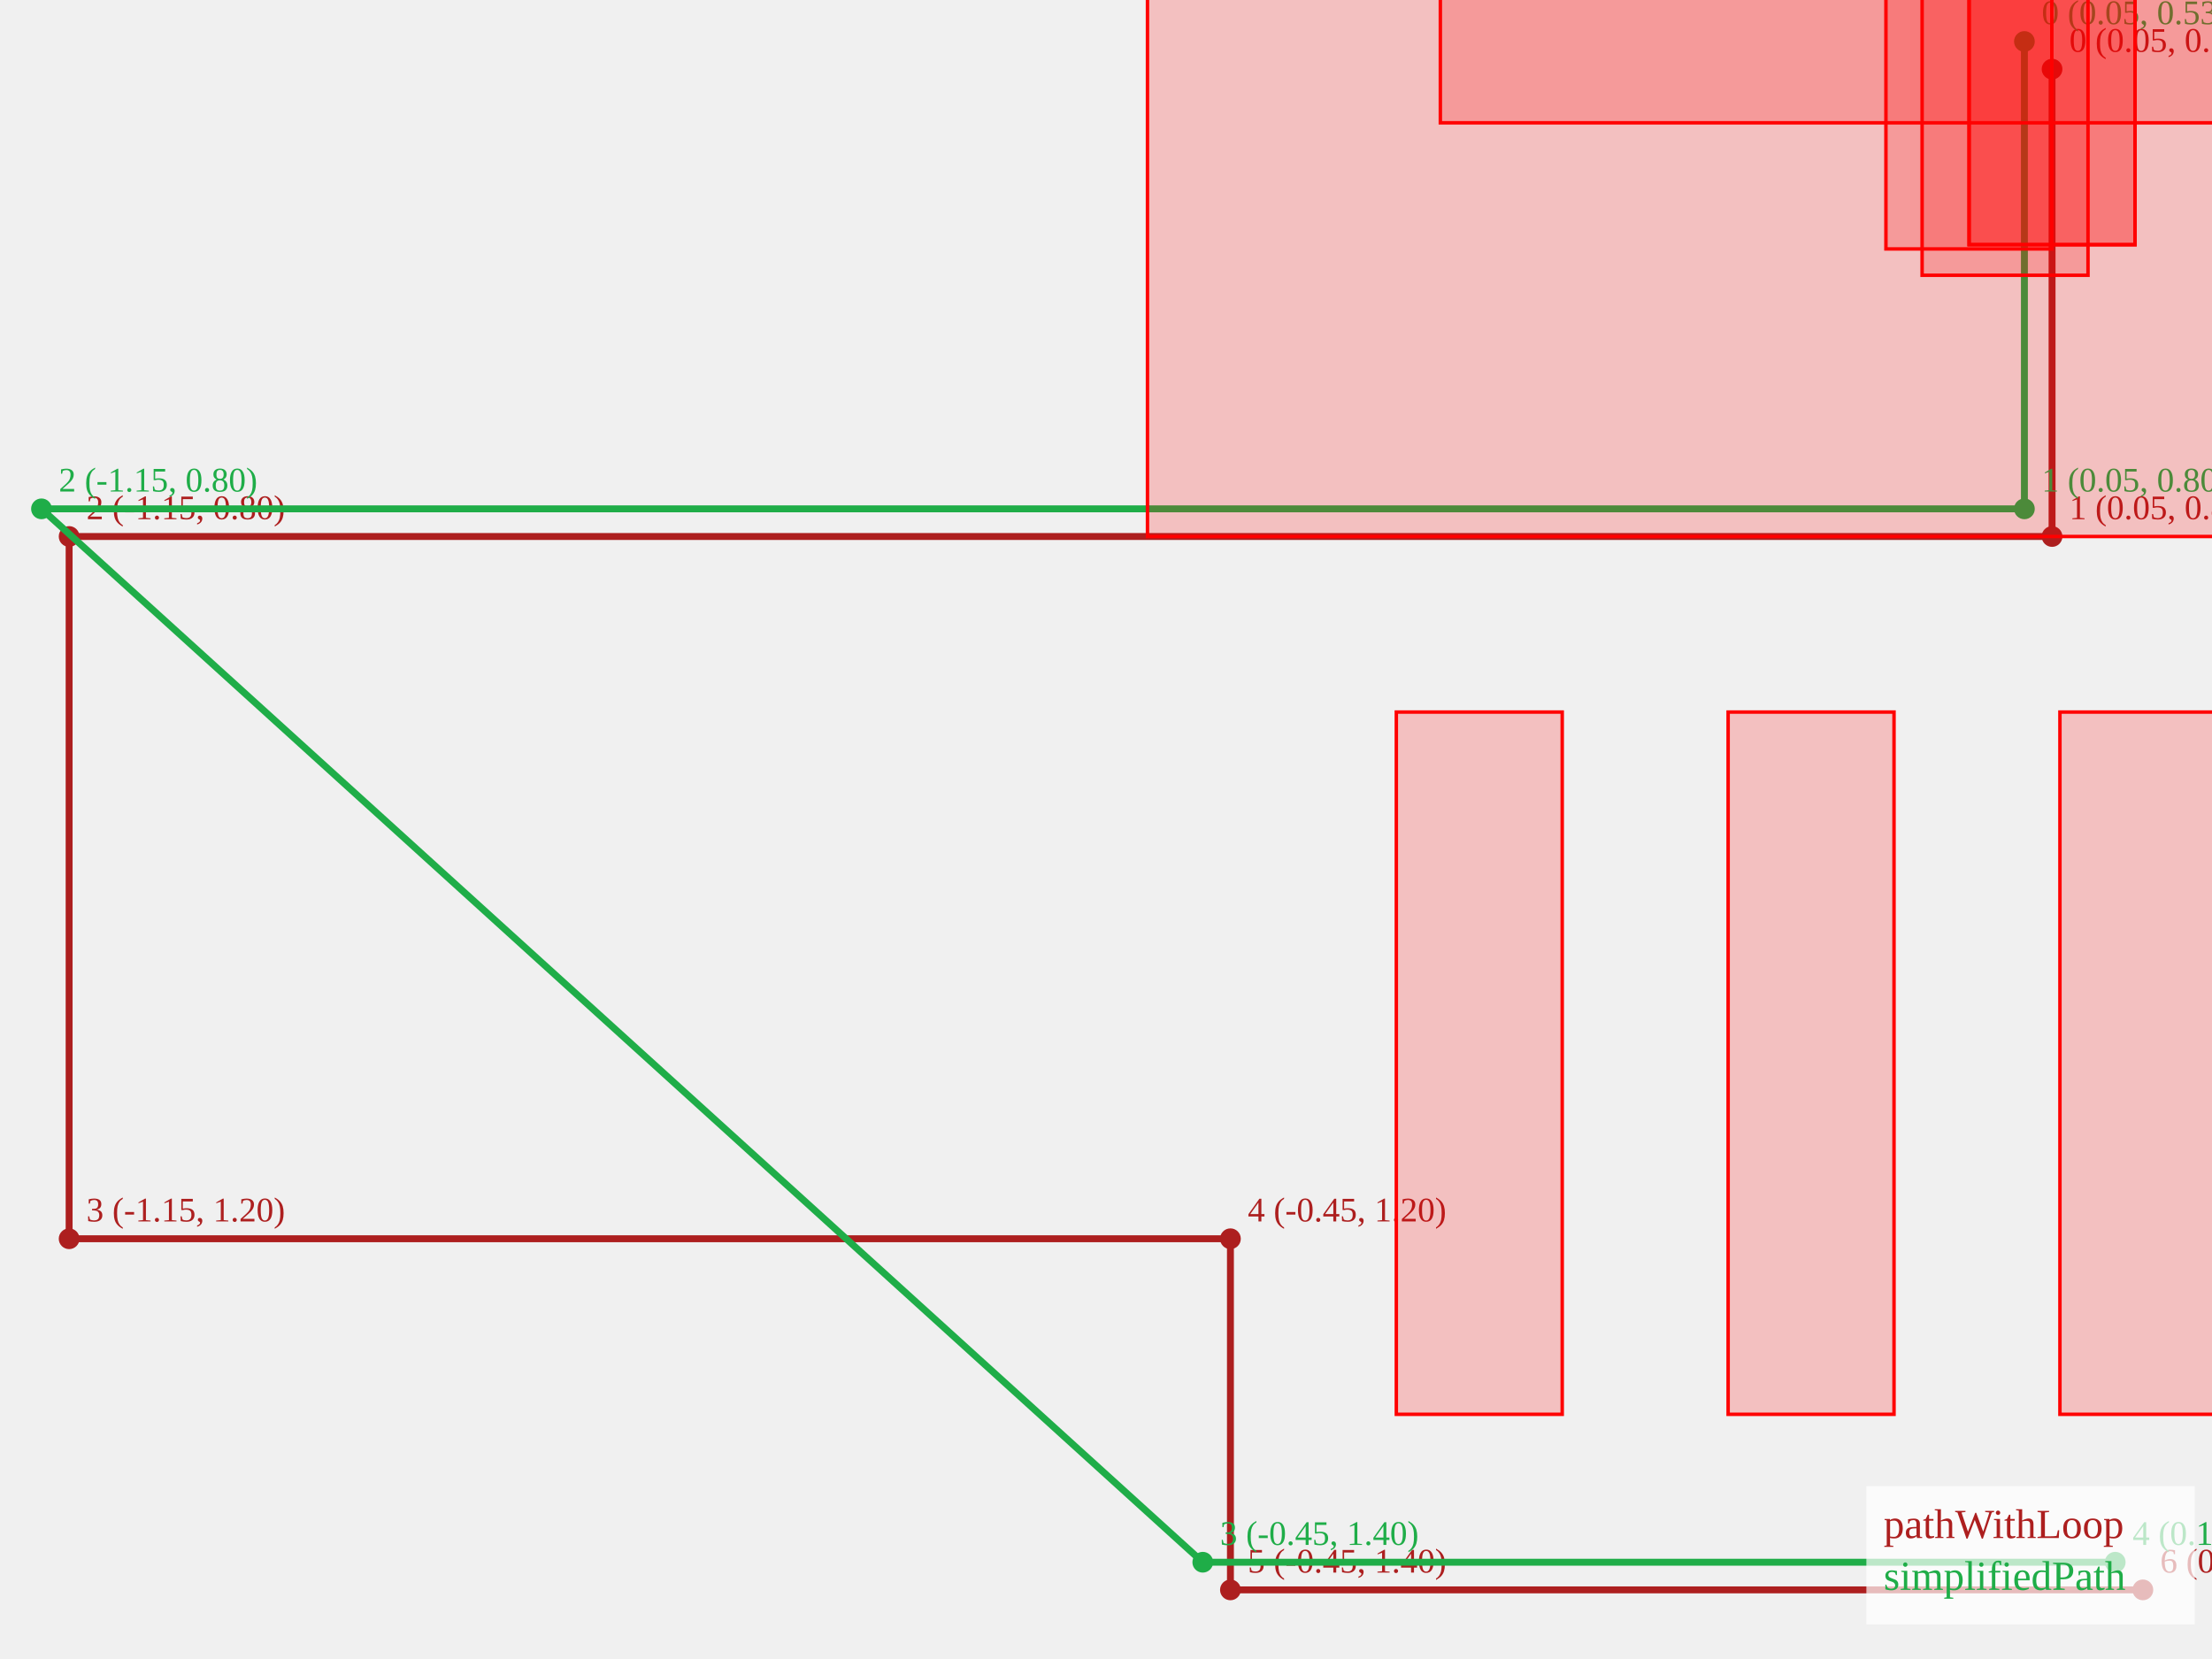
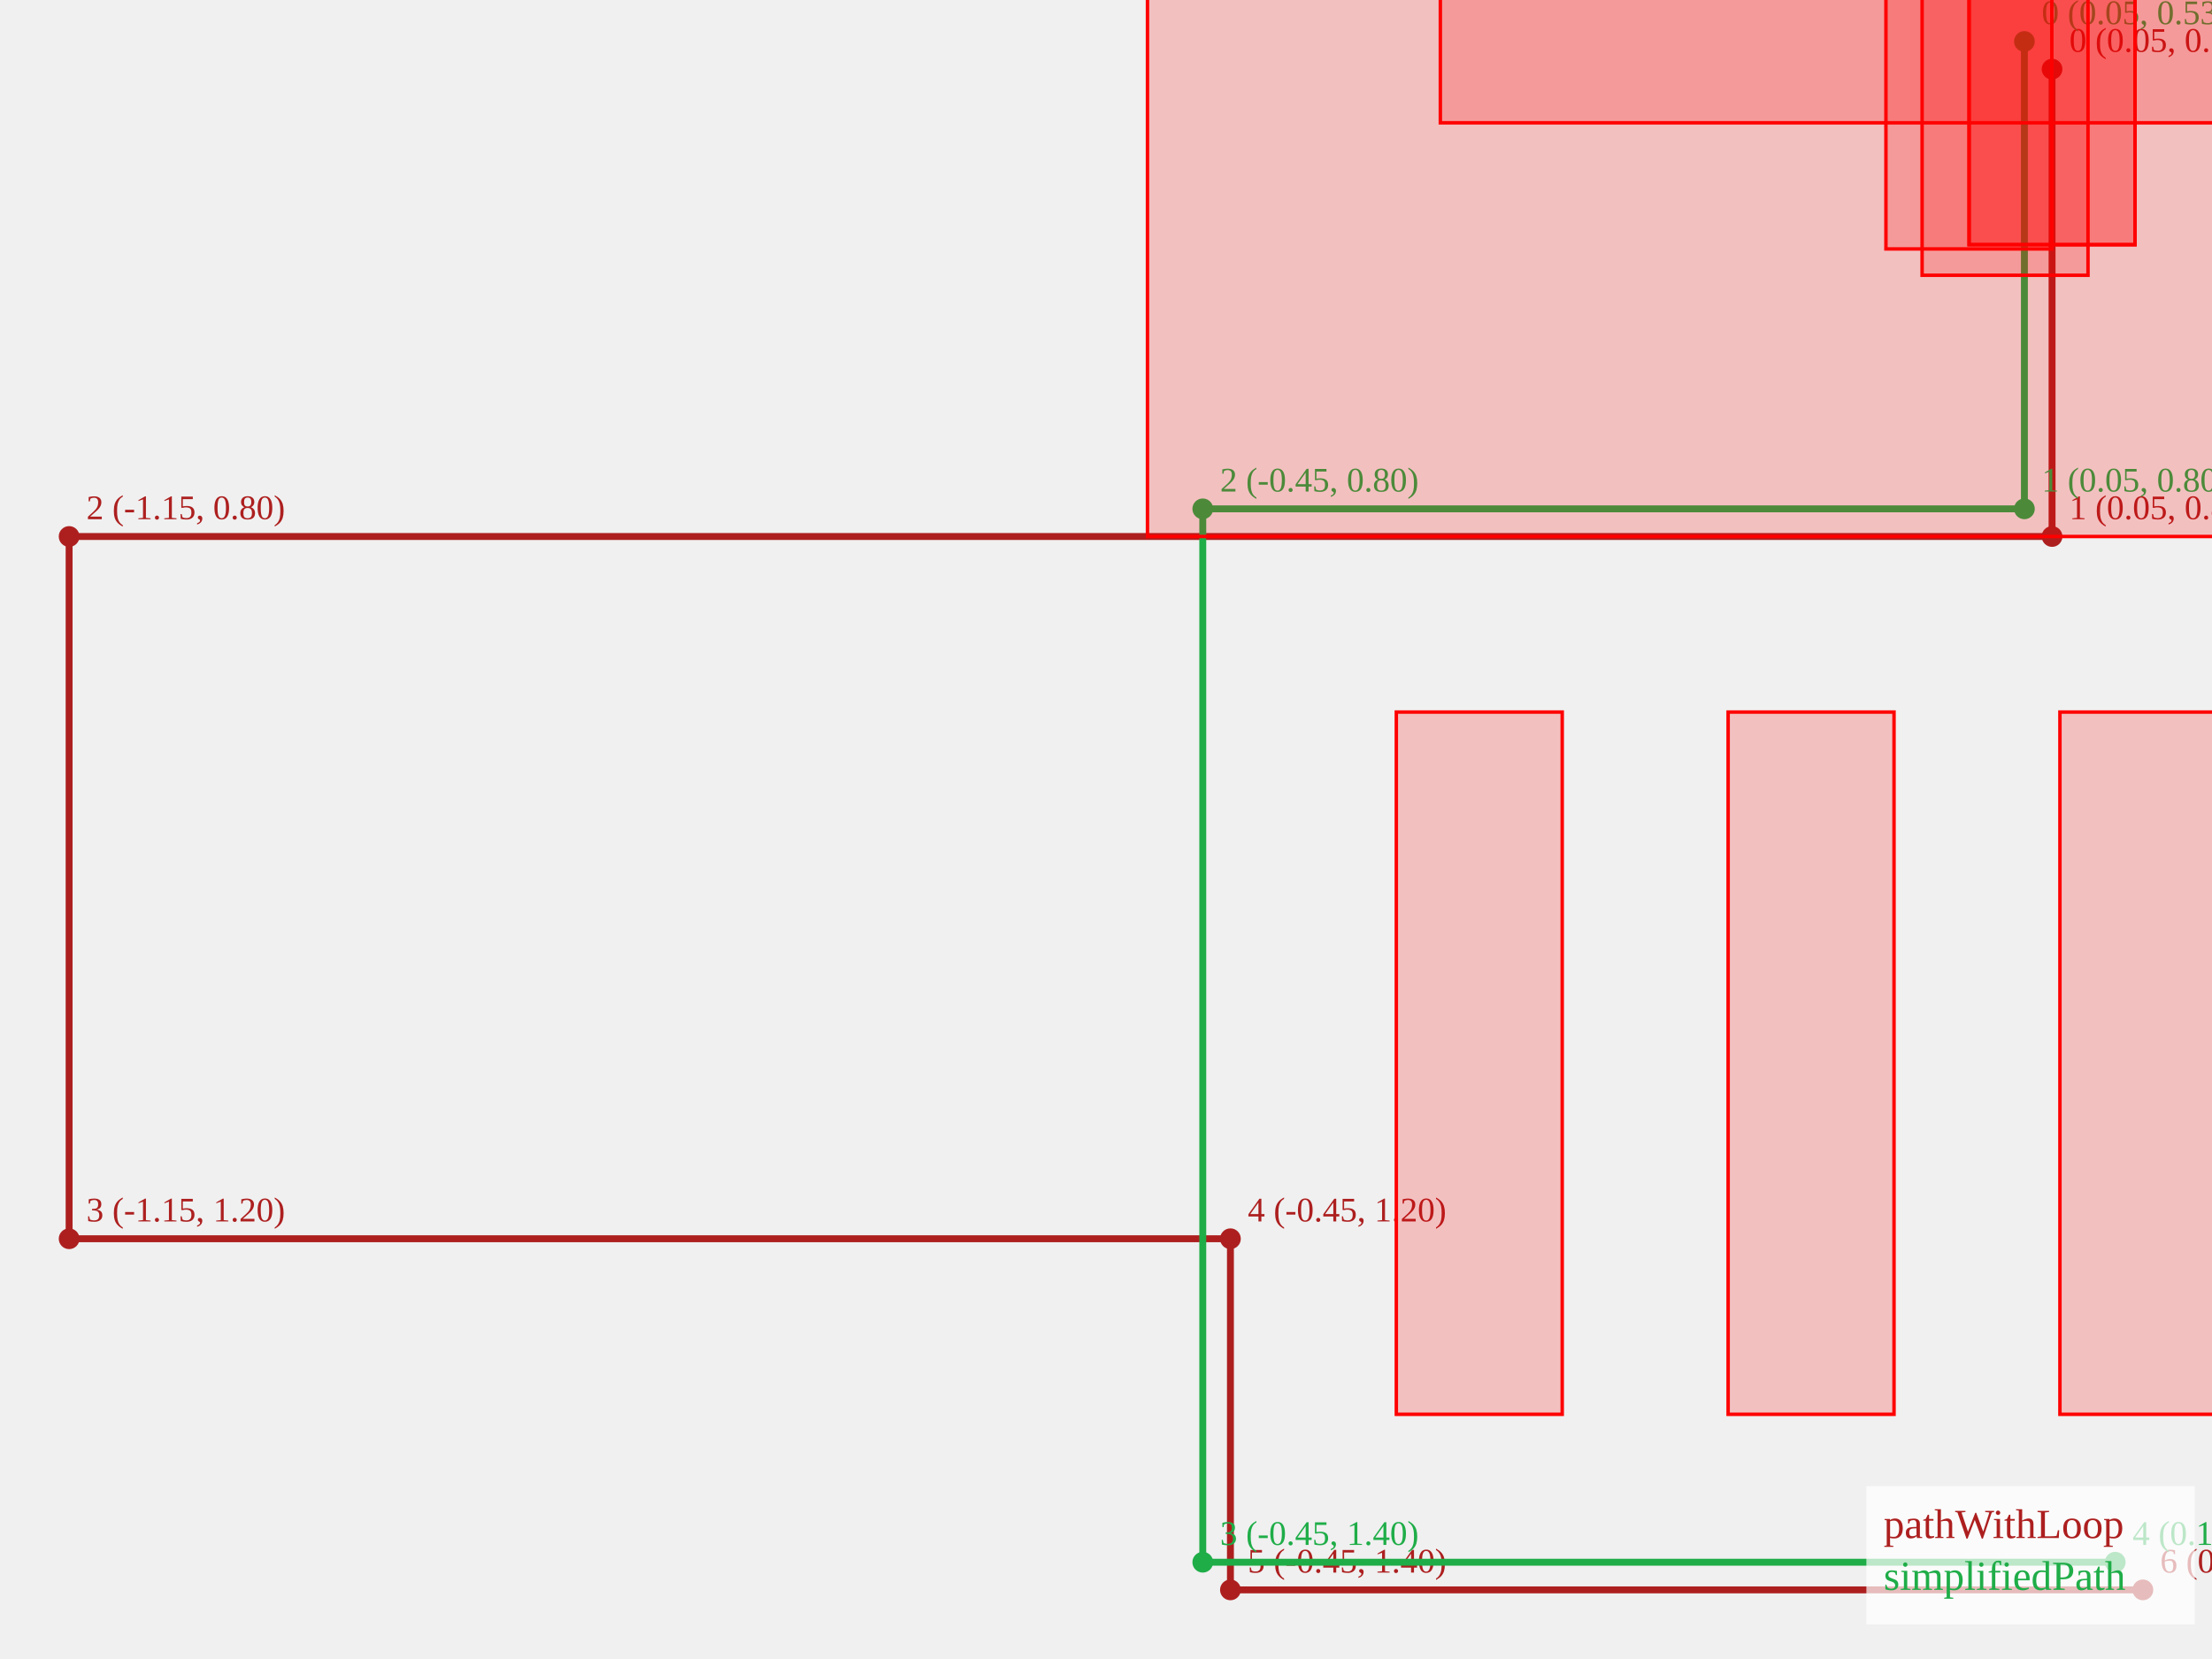
<svg xmlns="http://www.w3.org/2000/svg" width="640" height="480">
  <line x1="593.724" y1="20" x2="593.724" y2="155.224" stroke="hsl(0, 70%, 40%)" stroke-width="2" />
  <line x1="593.724" y1="155.224" x2="20" y2="155.224" stroke="hsl(0, 70%, 40%)" stroke-width="2" />
  <line x1="20" y1="155.224" x2="20" y2="358.408" stroke="hsl(0, 70%, 40%)" stroke-width="2" />
  <line x1="20" y1="358.408" x2="356" y2="358.408" stroke="hsl(0, 70%, 40%)" stroke-width="2" />
  <line x1="356" y1="358.408" x2="356" y2="460" stroke="hsl(0, 70%, 40%)" stroke-width="2" />
  <line x1="356" y1="460" x2="620" y2="460" stroke="hsl(0, 70%, 40%)" stroke-width="2" />
  <circle cx="593.724" cy="20" r="3" fill="hsl(0, 70%, 40%)" />
  <text x="598.724" y="15" font-size="10" fill="hsl(0, 70%, 40%)">0 (0.05, 0.53)</text>
  <circle cx="593.724" cy="155.224" r="3" fill="hsl(0, 70%, 40%)" />
  <text x="598.724" y="150.224" font-size="10" fill="hsl(0, 70%, 40%)">1 (0.05, 0.80)</text>
  <circle cx="20" cy="155.224" r="3" fill="hsl(0, 70%, 40%)" />
  <text x="25" y="150.224" font-size="10" fill="hsl(0, 70%, 40%)">2 (-1.15, 0.80)</text>
  <circle cx="20" cy="358.408" r="3" fill="hsl(0, 70%, 40%)" />
  <text x="25" y="353.408" font-size="10" fill="hsl(0, 70%, 40%)">3 (-1.15, 1.20)</text>
  <circle cx="356" cy="358.408" r="3" fill="hsl(0, 70%, 40%)" />
  <text x="361" y="353.408" font-size="10" fill="hsl(0, 70%, 40%)">4 (-0.45, 1.20)</text>
  <circle cx="356" cy="460" r="3" fill="hsl(0, 70%, 40%)" />
  <text x="361" y="455" font-size="10" fill="hsl(0, 70%, 40%)">5 (-0.45, 1.40)</text>
  <circle cx="620" cy="460" r="3" fill="hsl(0, 70%, 40%)" />
  <text x="625" y="455" font-size="10" fill="hsl(0, 70%, 40%)">6 (0.10, 1.40)</text>
  <line x1="585.724" y1="12" x2="585.724" y2="147.224" stroke="hsl(137.5, 70%, 40%)" stroke-width="2" />
-   <line x1="585.724" y1="147.224" x2="12" y2="147.224" stroke="hsl(137.5, 70%, 40%)" stroke-width="2" />
-   <line x1="12" y1="147.224" x2="348" y2="452" stroke="hsl(137.5, 70%, 40%)" stroke-width="2" />
+   <line x1="585.724" y1="147.224" x2="348" y2="147.224" stroke="hsl(137.5, 70%, 40%)" stroke-width="2" />
+   <line x1="348" y1="147.224" x2="348" y2="452" stroke="hsl(137.5, 70%, 40%)" stroke-width="2" />
  <line x1="348" y1="452" x2="612" y2="452" stroke="hsl(137.5, 70%, 40%)" stroke-width="2" />
  <circle cx="585.724" cy="12" r="3" fill="hsl(137.5, 70%, 40%)" />
  <text x="590.724" y="7" font-size="10" fill="hsl(137.5, 70%, 40%)">0 (0.05, 0.53)</text>
  <circle cx="585.724" cy="147.224" r="3" fill="hsl(137.5, 70%, 40%)" />
  <text x="590.724" y="142.224" font-size="10" fill="hsl(137.5, 70%, 40%)">1 (0.05, 0.80)</text>
-   <circle cx="12" cy="147.224" r="3" fill="hsl(137.5, 70%, 40%)" />
-   <text x="17" y="142.224" font-size="10" fill="hsl(137.5, 70%, 40%)">2 (-1.15, 0.80)</text>
+   <circle cx="348" cy="147.224" r="3" fill="hsl(137.5, 70%, 40%)" />
+   <text x="353" y="142.224" font-size="10" fill="hsl(137.5, 70%, 40%)">2 (-0.45, 0.80)</text>
  <circle cx="348" cy="452" r="3" fill="hsl(137.5, 70%, 40%)" />
  <text x="353" y="447" font-size="10" fill="hsl(137.5, 70%, 40%)">3 (-0.45, 1.40)</text>
  <circle cx="612" cy="452" r="3" fill="hsl(137.5, 70%, 40%)" />
  <text x="617" y="447" font-size="10" fill="hsl(137.5, 70%, 40%)">4 (0.10, 1.40)</text>
  <rect x="332" y="-657.513" width="480" height="812.737" fill="rgba(255,0,0,0.2)" stroke="red" stroke-width="1" />
  <rect x="221.6" y="-657.513" width="96" height="0" fill="rgba(255,0,0,0.2)" stroke="red" stroke-width="1" />
  <rect x="826.4" y="-708.309" width="96" height="101.592" fill="rgba(255,0,0,0.2)" stroke="red" stroke-width="1" />
  <rect x="416.735" y="-537.821" width="310.53" height="573.353" fill="rgba(255,0,0,0.2)" stroke="red" stroke-width="1" />
  <rect x="302.264" y="-378.134" width="539.471" height="253.978" fill="rgba(255,0,0,0.2)" stroke="red" stroke-width="1" />
  <rect x="302.264" y="-378.134" width="539.471" height="253.978" fill="rgba(255,0,0,0.2)" stroke="red" stroke-width="1" />
  <rect x="293.903" y="-464.492" width="556.193" height="426.696" fill="rgba(255,0,0,0.2)" stroke="red" stroke-width="1" />
  <rect x="692" y="-911.493" width="48" height="203.184" fill="rgba(255,0,0,0.2)" stroke="red" stroke-width="1" />
  <rect x="596" y="-911.493" width="48" height="203.184" fill="rgba(255,0,0,0.2)" stroke="red" stroke-width="1" />
  <rect x="500" y="-911.493" width="48" height="203.184" fill="rgba(255,0,0,0.2)" stroke="red" stroke-width="1" />
  <rect x="404" y="-911.493" width="48" height="203.184" fill="rgba(255,0,0,0.2)" stroke="red" stroke-width="1" />
  <rect x="404" y="206.02" width="48" height="203.184" fill="rgba(255,0,0,0.2)" stroke="red" stroke-width="1" />
  <rect x="500" y="206.02" width="48" height="203.184" fill="rgba(255,0,0,0.2)" stroke="red" stroke-width="1" />
  <rect x="596" y="206.02" width="48" height="203.184" fill="rgba(255,0,0,0.2)" stroke="red" stroke-width="1" />
  <rect x="692" y="206.02" width="48" height="203.184" fill="rgba(255,0,0,0.2)" stroke="red" stroke-width="1" />
  <rect x="545.872" y="-574.314" width="48" height="203.184" fill="rgba(255,0,0,0.2)" stroke="red" stroke-width="1" />
  <rect x="545.655" y="-131.16" width="48" height="203.184" fill="rgba(255,0,0,0.2)" stroke="red" stroke-width="1" />
  <rect x="569.986" y="-573.085" width="48" height="203.184" fill="rgba(255,0,0,0.2)" stroke="red" stroke-width="1" />
  <rect x="569.724" y="-132.388" width="48" height="203.184" fill="rgba(255,0,0,0.2)" stroke="red" stroke-width="1" />
  <rect x="569.986" y="-573.085" width="48" height="203.184" fill="rgba(255,0,0,0.2)" stroke="red" stroke-width="1" />
  <rect x="569.724" y="-132.388" width="48" height="203.184" fill="rgba(255,0,0,0.2)" stroke="red" stroke-width="1" />
  <rect x="555.863" y="-581.933" width="48" height="203.184" fill="rgba(255,0,0,0.2)" stroke="red" stroke-width="1" />
  <rect x="556.125" y="-123.54" width="48" height="203.184" fill="rgba(255,0,0,0.2)" stroke="red" stroke-width="1" />
  <rect x="668" y="282.214" width="96" height="152.388" fill="rgba(255,0,0,0.2)" stroke="red" stroke-width="1" />
  <rect x="668" y="-936.891" width="96" height="152.388" fill="rgba(255,0,0,0.2)" stroke="red" stroke-width="1" />
  <rect x="545.986" y="-598.483" width="96" height="152.388" fill="rgba(255,0,0,0.2)" stroke="red" stroke-width="1" />
  <g transform="translate(540, 430)">
    <rect x="0" y="0" width="95" height="40" fill="white" opacity="0.7" />
    <text x="5" y="15" font-size="12" fill="hsl(0, 70%, 40%)">pathWithLoop</text>
    <text x="5" y="30" font-size="12" fill="hsl(137.5, 70%, 40%)">simplifiedPath</text>
  </g>
</svg>
